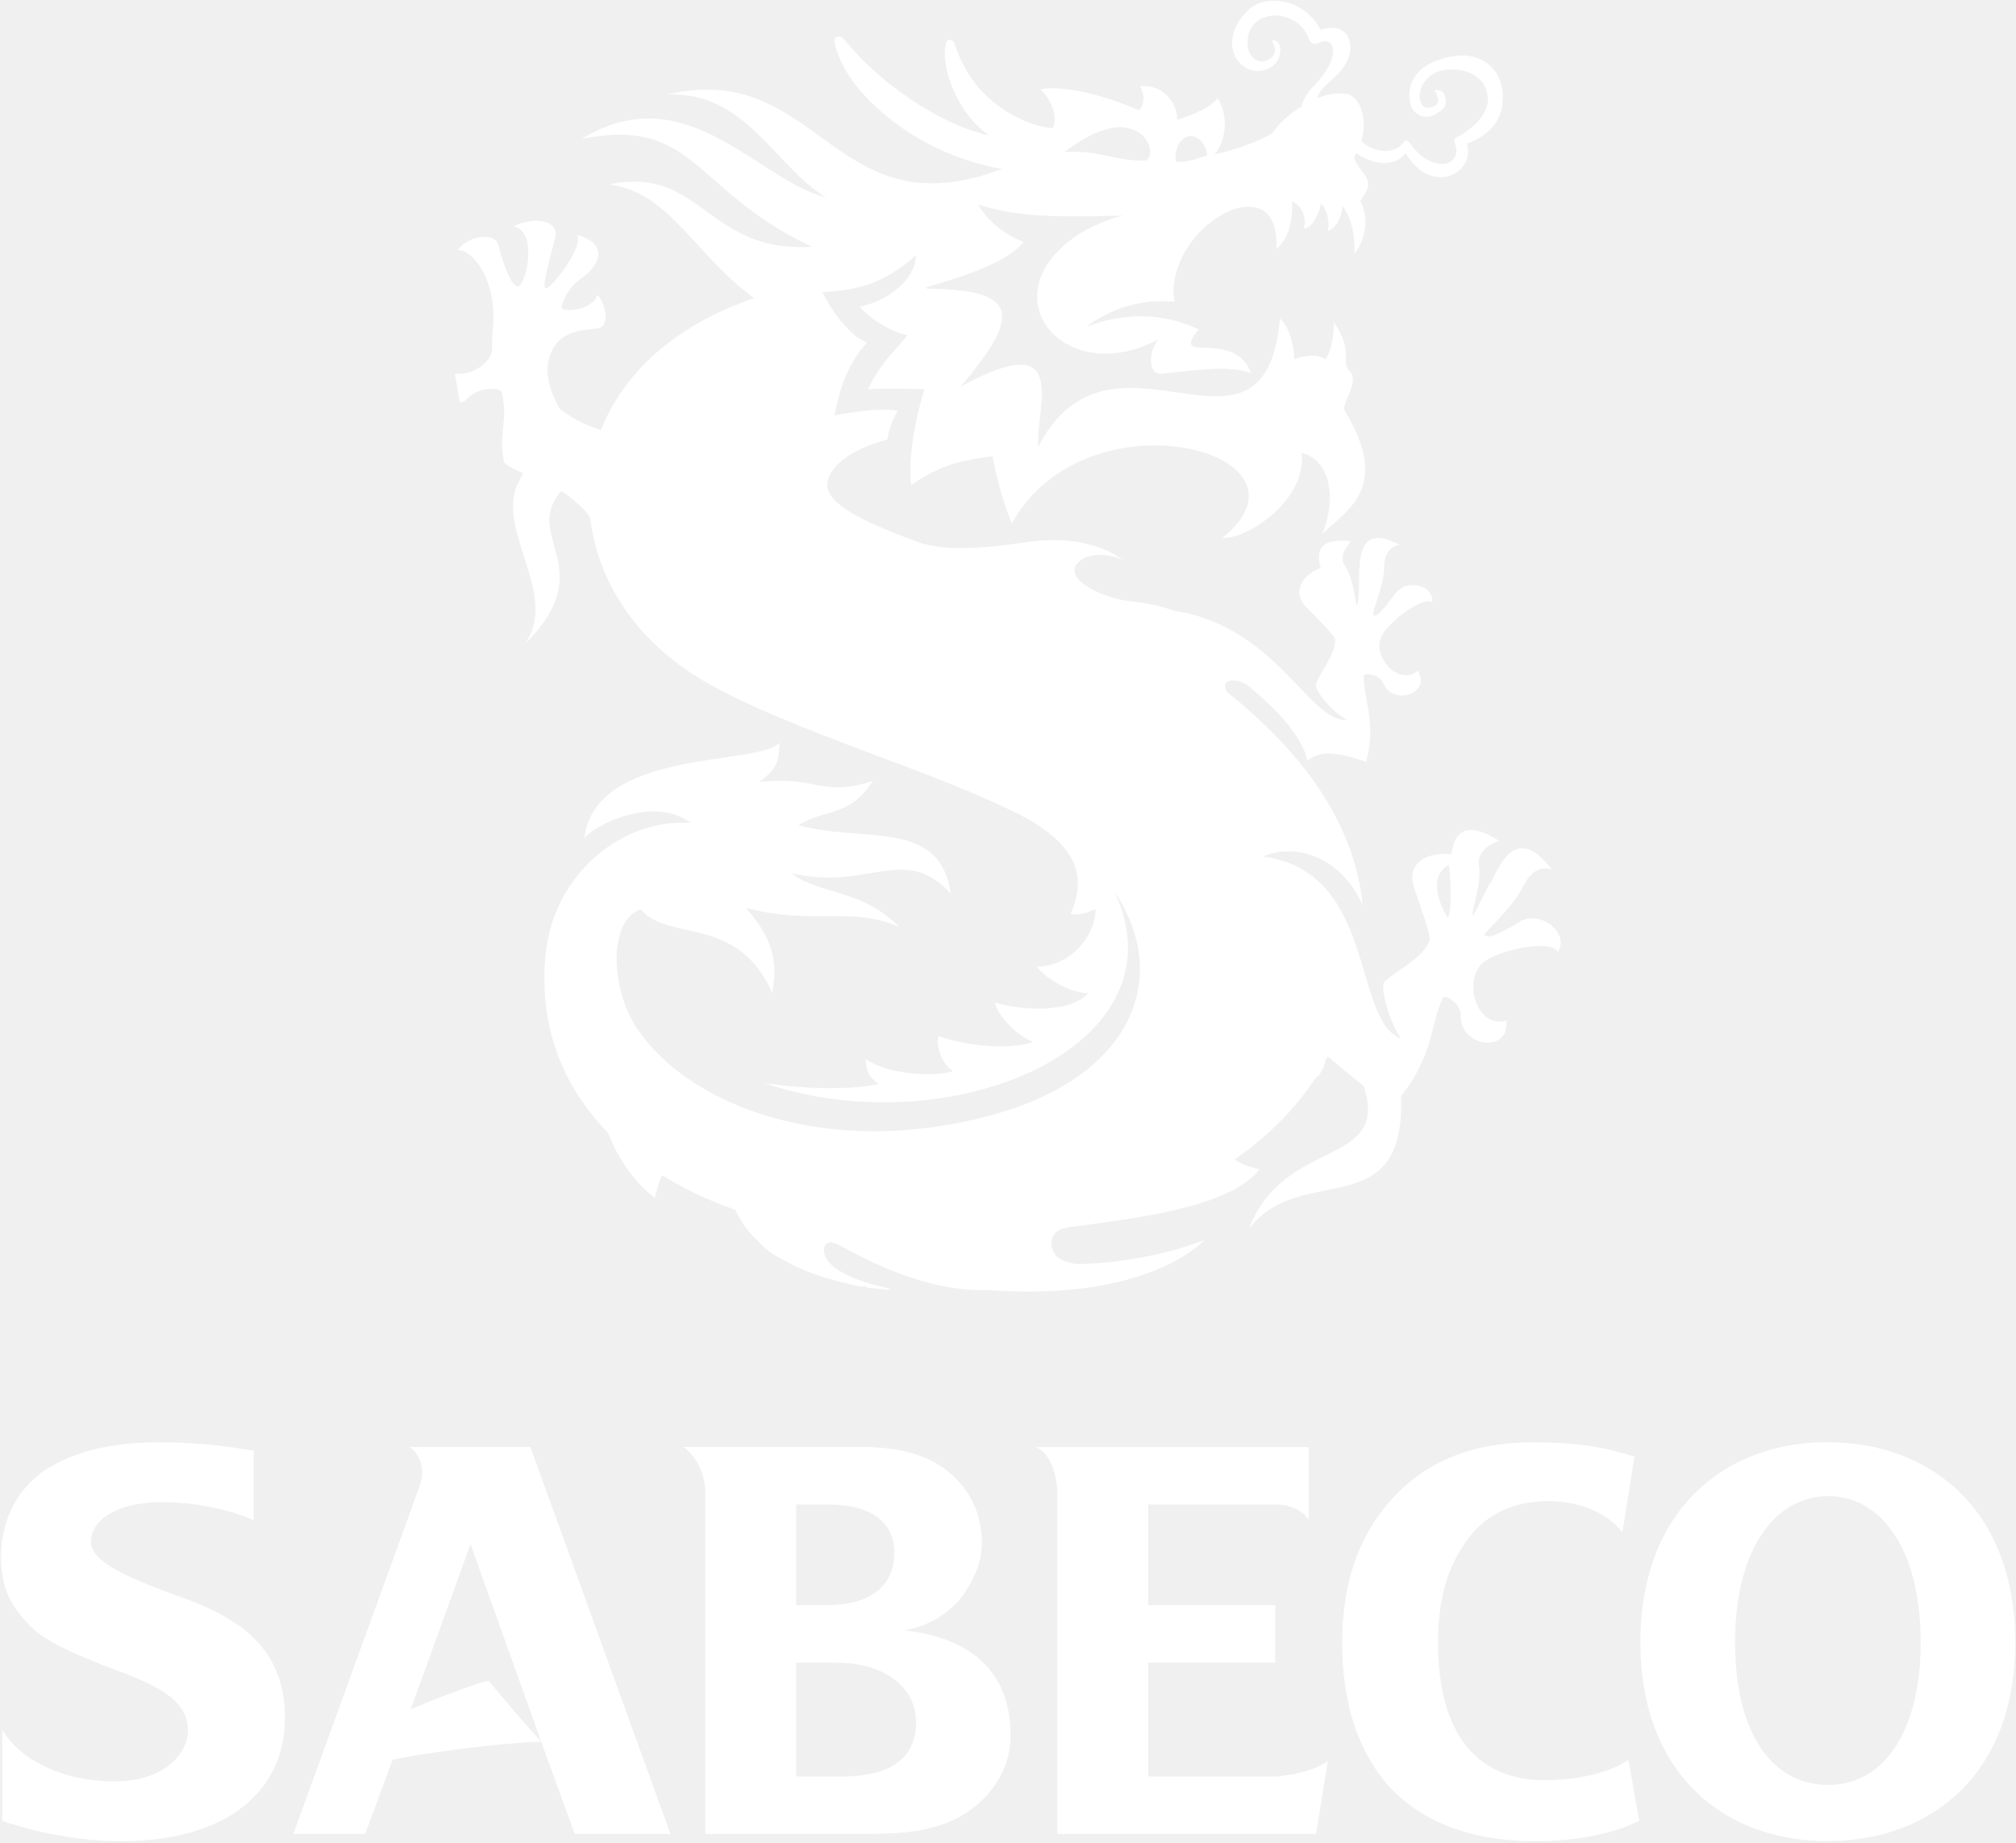
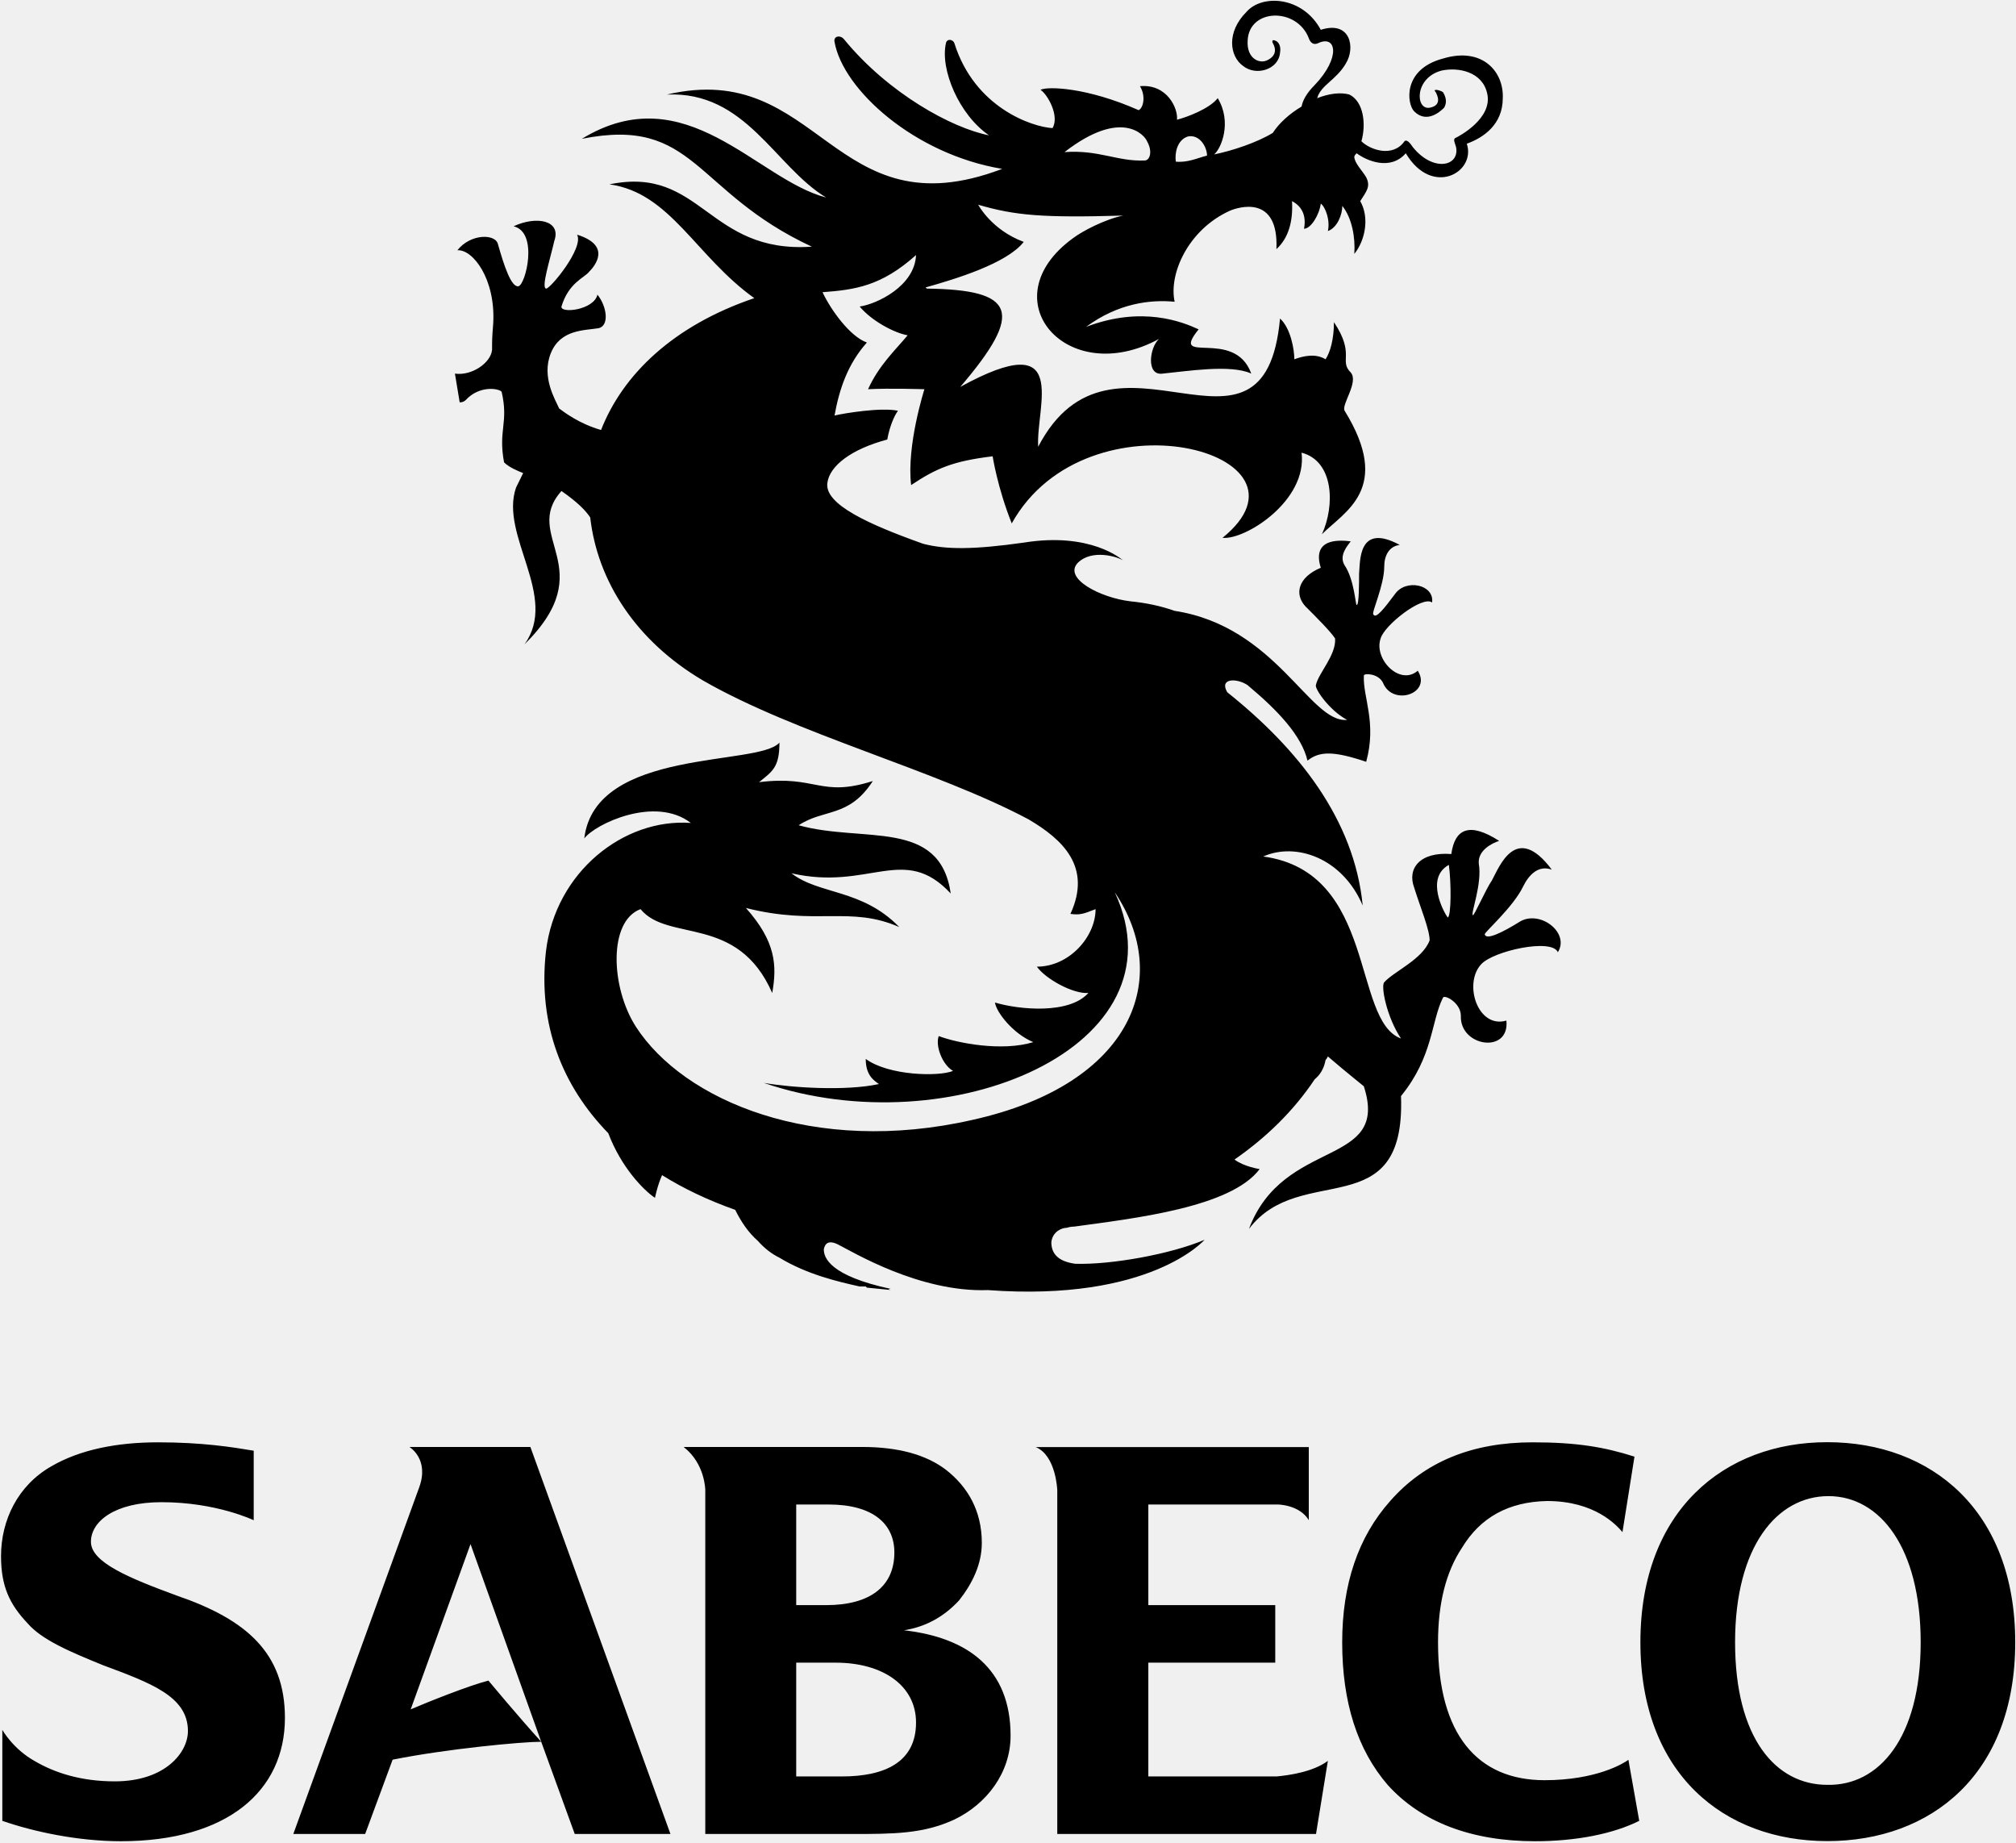
<svg xmlns="http://www.w3.org/2000/svg" width="1563" height="1428" viewBox="0 0 1563 1428" version="1.2">
  <defs>
    <clipPath id="cp1" clipPathUnits="userSpaceOnUse">
      <path d="M10146.44-9240.29V6396.86H-910.83V-9240.29z" />
    </clipPath>
  </defs>
-   <style>.s0{fill:#fff}</style>
  <g id="Clip-Path: Page 1" clip-path="url(#cp1)">
    <g id="Page 1">
-       <path id="Path 3" fill-rule="evenodd" d="M1562.4 1273c0 102.1-65 154.1-145.7 154.1-79.9 0-144.9-52-144.9-154.1s65-155.1 144.9-155.1c80.7 0 145.7 53 145.7 155.1m-73.3 0c0-73.4-31.6-113.3-71.5-113.3s-72.4 39-72.4 113.3 31.5 110.5 71.5 110.5c39.9.9 72.4-36.2 72.4-110.5m-969.3 148.6h-74.2l-26-71.5-54.8-153.2-46.4 128.1c13-5.6 45.5-18.6 60.3-22.3 0 0 22.3 26.9 40.9 47.4-14.9 0-73.4 5.5-115.2 13.9l-21.3 57.6h-55.7l97.5-268.4c8.3-22.3-7.5-31.6-7.5-31.6h93.8zm-298.9-90c0 56.6-44.6 95.6-127.2 95.6-33.4 0-67.8-7.4-91.9-15.8v-70.5s8.3 14.8 25 24.1c15.8 9.3 36.2 15.8 62.2 15.8 39 0 56.7-22.3 56.7-39 0-26.9-28.8-37.2-66-51.1-25-10.2-47.3-19.5-58.4-32.5-14-14.8-20.5-28.8-20.5-52 0-27.8 13-54.8 39-69.6 22.3-13 51.1-18.6 82.7-18.6 34.3 0 57.5 3.7 74.2 6.5v53.9s-28.8-14-71.5-14c-36.2 0-54.7 14.9-54.7 30.7s28.7 27.8 66.8 41.8c53.9 18.5 83.6 44.5 83.6 94.7m1050 79.8c-20.4 10.2-49.2 15.8-80.8 15.8-49.2 0-88.2-14.8-114.2-43.6q-35.3-40.9-35.3-110.5 0-67.8 37.2-109.6 39.9-45.5 110.5-45.5c34.3 0 55.7 3.7 78.9 11.1l-9.3 58.5c-4.7-5.5-21.4-24.1-58.5-24.1q-44.6.9-65.9 36.2-18.6 27.9-18.6 73.4c0 71.5 30.7 106.8 82.6 106.8 40 0 61.3-13 65-15.8zm-241.4-46.5-9.2 56.7H819.7v-266.5s-.9-26.9-16.7-33.4h211.7v56.6c-7.4-12.1-24.1-12.1-24.1-12.1H890.3v78h98.4v44.6h-98.4v88.2h99.3c10.2-.9 28.8-3.7 39.9-12.1" class="s0" />
-       <path id="Path 4" fill-rule="evenodd" d="M783.5 1345.4c0 28.8-18.6 53-43.6 65-24.2 11.2-47.4 11.2-79.9 11.2H546.8v-266.5s0-20.5-16.8-33.5h138.4q41.8 0 65 17.7c16.7 13 27.8 31.6 27.8 56.6 0 16.7-7.4 31.6-17.6 44.6-11.2 12.1-25.1 20.4-42.7 23.2 49.2 5.6 82.6 29.7 82.6 81.7m-166.2-101.2h23.2c34.4 0 52.9-14.8 52.9-40.8 0-22.3-16.7-37.2-51-37.2h-25.1zm92.9 91c0-28.8-26-46.4-62.2-46.4h-30.7v88.2h35.3c33.4 0 57.6-11.1 57.6-41.8m55.7-335.2c-53 1.9-104.9-29.7-116.1-35.3-7.4-3.7-10.2-.9-11.1 3.7 0 6.5 4.6 20.5 52 30.7h-1.9q.6.5 1.5.8c-2.8-.3-9.7-1-18.2-1.8l-.9-.9h-4.7c-16.7-3.7-40.8-9.3-62.2-22.3q-9.3-4.6-16.7-13c-7.4-6.5-13-14.8-17.6-24.1q-31.6-11.2-56.7-26.9c-3.7 8.3-5.5 17.6-5.5 17.6-8.4-5.6-26-23.2-36.2-50.1-35.3-36.3-54.8-83.6-48.3-141.2 7.4-61.3 60.3-103.1 112.3-99.3-27.8-21.4-74.3.9-82.6 12 8.3-70.5 135.5-55.7 151.3-74.3 0 19.5-5.6 22.3-15.8 30.7 44.6-5.6 47.4 12.1 88.2-.9-18.5 28.7-38 21.3-57.5 34.3 50.1 13.9 109.5-5.6 117.9 52.9-36.2-39-63.2-1.8-123.5-15.7 21.4 16.7 54.8 12 83.6 41.7-38.1-16.7-64.1-.9-118.9-14.8 23.2 26 24.2 44.6 20.4 65.9-26.9-61.3-80.7-39-102.1-65-25 9.3-23.2 60.4-3.7 91C530 853.3 631.2 896 753.8 868.1c125.3-27.8 155-110.5 110.5-176.4C920 811.5 736.2 888.6 592.2 839.4c21.4 3.7 63.2 6.5 89.2.9-3.7-2.8-10.2-6.5-10.2-19.5 17.6 13 56.6 13.9 67.7 9.3-8.3-4.7-13.9-19.5-11.1-27 14.9 5.6 49.2 12.1 73.3 4.7-15.7-6.5-28.7-23.2-29.7-30.7 18.6 5.6 57.6 9.3 72.4-7.4-12 .9-33.4-11.1-39.9-20.4 25.1 0 45.5-23.2 45.5-44.6-9.3 3.7-12.1 4.7-19.5 3.7 16.7-36.2-5.6-57.5-32.5-73.3-71.5-38.1-180.1-66-252.5-107.7-52-30.7-81.7-77.1-87.3-126.3-3.7-5.6-10.2-12.1-22.3-20.5-31.5 35.3 31.6 59.5-28.7 118.9 26.9-37.1-19.5-84.5-6.5-121.6l5.5-11.2c-4.6-1.8-11.1-4.6-14.8-8.3-4.7-25.1 3.7-30.7-1.9-54.8-2.8-2.8-17.6-4.7-27.8 6.5q-1.9 1.8-4.7 1.8l-3.7-22.3c13 1.9 27.9-8.3 28.8-18.5 0-7.5 0-9.3.9-20.5 1.9-34.3-15.8-57.5-27.8-56.6 10.2-13 29.7-13 31.5-4.6 4.7 16.7 10.3 33.4 15.8 32.5 5.6-1 15.8-41.8-3.7-46.5 17.7-8.3 37.1-4.6 31.6 11.2-3.7 15.8-10.2 36.2-6.5 37.1 2.8.9 29.7-31.6 24.1-41.8 26.9 8.4 13.9 24.2 9.3 28.8-3.7 4.7-15.8 8.4-21.4 26.9-.9 5.6 25.1 2.8 27.9-9.2 7.4 9.2 9.3 24.1.9 26-11.1 1.8-29.7.9-37.1 19.5-7.4 18.5 3.7 36.2 6.5 42.7 3.7 2.8 15.8 12 32.5 16.7 16.7-42.7 55.7-80.8 118.8-102.2-45.5-32.5-65-81.7-112.3-88.2 71.5-14.8 76.1 53.9 156.9 48.3-91.9-42.7-90.1-101.2-178.3-83.6 80.8-49.2 135.6 31.6 189.4 45.5C600.6 129 578.3 70.5 517 73.3 635.9 45.4 645.2 181 777 130.9c-67.8-11.2-123.5-61.3-130-98.5-.9-4.6 4.7-5.5 7.5-1.8 34.3 41.8 83.5 68.7 112.3 74.3-23.2-15.8-38.1-51.1-33.4-71.5.9-3.8 5.5-2.8 6.5 0 15.7 50.1 60.3 65 76.1 65.9 5.6-9.3-3.7-26-9.3-29.7 5.6-2.8 36.2-1.9 76.1 15.8 3.8-1.9 5.6-11.2 1-18.6 21.3-1.9 29.7 17.6 28.7 26 7.5-1.9 25.1-8.4 31.6-16.7 11.2 18.5 2.8 39-2.8 43.6 14-2.8 33.5-9.3 45.5-16.7 4.7-7.4 13-14.9 22.3-20.4.9-4.7 3.7-10.2 10.2-16.7 20.4-21.4 16.7-39 2.8-32.5-5.6 2.7-7.4-3.8-7.4-3.8-9.3-24.1-46.4-23.2-47.4 1.9-.9 13.9 9.3 18.6 15.8 14.9 1.9-1 8.4-4.7 3.7-13-.9-1.9 0-2.8 1.9-1.9 2.8.9 4.6 4.6 3.7 9.3-.9 13-18.6 18.6-28.8 10.2-10.2-7.4-13-26 2.8-41.8C978.5-4.7 1010-2.9 1024 23.1c23.2-7.4 26.9 14 19.5 26-7.5 13-19.5 16.8-22.3 27 9.3-3.7 18.5-4.7 25-2.8 11.2 5.6 13 23.2 9.3 36.2 6.5 6.5 24.2 13 33.4 0 1.9-1.9 4.7 1.9 6.5 4.6 15.8 19.5 36.3 14.9 33.5 0-1-3.7-2.8-6.5 0-7.4 1.8-.9 28.7-14.8 24.1-34.3-3.7-16.8-22.3-20.5-35.3-17.7-21.3 5.6-20.4 30.7-9.3 28.8 10.3-1.9 5.6-10.2 4.7-12.1-2.8-2.8 2.8-1.8 5.6 0 1.8 2.8 3.7 7.5.9 12.1-1.9 1.9-13 13-23.2 2.8-5.6-5.6-9.3-32.5 22.3-40.9 30.6-9.3 47.3 10.2 46.4 30.7 0 20.4-14.9 30.6-27.9 35.3 7.4 22.2-26.9 41.7-47.3 7.4-12.1 13.9-30.7 5.6-38.1 0-.9.9-1.8 1.8-1.8 2.8 0 4.6 6.5 11.1 9.2 15.8 3.7 7.4 0 11.1-4.6 18.5 7.4 13 3.7 30.7-4.6 40.9.9-13-1.9-27.9-9.3-37.2 0 6.5-3.7 16.8-11.2 19.5 1.9-8.3-1.8-18.5-5.5-21.3-1 8.3-7.5 19.5-13 19.5 2.7-13.9-5.6-19.5-9.3-21.4.9 15.8-2.8 28.8-12.1 37.2 1.9-42.7-29.7-32.5-36.2-29.7-32.5 14.8-47.4 49.2-42.7 70.5-18.6-1.8-43.6 1-68.7 19.5 43.6-16.7 75.2-3.7 87.3 1.9-23.3 28.8 27.8-1.9 40.8 34.3-15.8-7.4-50.1-1.8-68.7 0-13 1.9-10.2-20.4-2.8-26.9-71.5 39-131.8-30.6-66.8-78 7.4-5.6 25-14.8 39-17.6-62.2 1.8-83.6 0-112.4-8.4 0 0 10.2 19.5 35.3 28.8-13 16.7-52.9 28.8-76.1 35.3l.9.9c68.7.9 76.1 17.7 26 76.2 86.3-47.4 58.5 14.8 60.4 46.4 57.5-110.5 175.4 32.5 187.5-99.4 8.3 7.5 11.1 24.2 11.1 31.6 7.5-2.8 16.7-4.6 24.2 0 3.7-5.6 6.5-15.8 6.5-28.8 16.7 25.1 3.7 29.7 13 39 6.5 7.4-7.5 25.1-4.7 29.7 37.2 60.4 0 78-17.6 95.7 10.2-22.3 9.3-56.7-15.8-63.2 4.6 37.2-43.6 67.8-61.3 66 81.7-66-104.9-116.1-163.4-11.2-11.1-27.8-14.8-52-14.8-52-30.7 3.7-43.7 9.3-63.2 22.3-3.7-30.6 10.3-74.3 10.3-74.3s-27.9-.9-43.7 0c8.4-18.6 21.4-30.6 30.7-41.8-10.3-1.8-27.9-11.1-37.2-22.3 13-1.8 42.7-15.7 43.7-39.9-27 24.2-47.4 26.9-72.5 28.8 6.5 13.9 21.4 34.4 34.4 39-14.9 16.7-21.4 36.2-25.1 56.6 7.5-1.8 36.2-6.5 49.2-3.7-2.8 3.7-6.5 12.1-8.3 22.3-27.9 7.4-44.6 20.4-46.4 33.4-2.8 16.8 32.4 32.5 74.2 47.4 17.7 4.6 39 4.6 78-.9 52-8.4 76.1 13 77.1 13.9-3.7-2.8-24.2-9.3-35.3 1.9-11.2 12 17.6 26.9 40.8 29.7q18.6 1.8 34.4 7.4c78.9 12.1 104.9 87.3 133.7 84.5-13.9-7.4-25.1-24.1-24.2-26.9 1.9-9.3 15.8-23.2 14.9-36.2-3.7-5.6-13.9-15.8-23.2-25.1-8.4-9.3-5.6-22.3 12.1-29.7-4.7-14.9 1.8-23.2 23.2-20.5-2.8 3.8-9.3 11.2-4.7 18.6 7.5 11.2 8.4 30.7 9.3 30.7 1.9.9 1.9-17.7 1.9-24.2.9-9.3-1-39.9 31.5-22.3-8.3 1-12 8.4-12 16.7 0 14.9-10.3 36.3-8.4 37.2 1.9 3.7 8.4-4.7 16.7-15.8 8.4-12.1 30.7-7.4 28.8 6.5-7.4-5.6-37.1 17.6-39.9 27.9-5.6 15.7 14.8 37.1 28.8 25 11.1 17.7-19.5 27.9-27 9.3-3.7-7.4-14.8-7.4-14.8-5.6-.9 16.8 10.2 36.3 1.8 66.9-25-8.4-36.2-8.4-45.5-.9-4.6-19.5-23.2-39-45.4-57.6l-1-.9c-8.3-5.6-22.3-5.6-15.8 5.5 54.8 43.7 98.5 98.5 105 165.3-15.8-37.1-52-49.2-77.1-38 88.2 12 68.7 127.2 106.8 141.1-11.2-16.7-15.8-40.9-13-43.6 7.4-8.4 29.7-17.7 35.2-32.5 0-8.4-7.4-26-12-40.9-5.6-14.9 4.6-27.9 28.8-26 2.7-19.5 13.9-25.1 37.1-10.2-5.6 1.8-16.7 7.4-15.8 17.6 2.8 15.8-6.5 39-4.6 40 .9.9 10.2-20.5 14.8-27 5.6-10.2 18.6-45.5 46.4-8.3-10.2-3.7-17.6 3.7-22.2 13-7.5 15.8-29.8 35.3-29.8 37.1 1 4.7 13-.9 27.9-10.2 15.8-8.4 38.1 9.3 28.8 24.1-4.7-11.1-50.2-.9-59.4 9.3-14 14.9-2.8 50.2 19.5 43.7 2.7 26-36.2 20.4-35.3-3.7 0-10.3-13-16.8-13.9-14-9.3 18.6-7.5 45.5-32.5 76.2 3.7 101.2-78 50.1-117.9 103 26.9-71.5 109.5-47.3 89.1-110.5 3.7 2.8-13.9-11.1-27.9-23.2q-.9 1.9-1.8 2.8c-1.9 10.2-7.5 13.9-8.4 14.9-16.7 25-38.1 45.5-62.2 62.2 7.4 5.6 19.5 7.4 19.5 7.4-22.3 29.7-96.5 38.1-143.9 44.6q-2.8 0-5.6.9c-3.7 0-11.1 2.8-12 11.2 0 8.3 4.6 14.8 18.5 16.7 27.9.9 74.3-7.5 100.3-18.6 0 0-41.8 48.3-168 39m-75.6-.1c.8 0 1.3.1 1.3.1q-.7 0-1.3-.1m221.3-874.6c9.3.9 16.7-2.8 24.2-4.7 0-6.5-5.6-16.7-14.9-14.8-8.4 2.8-10.2 13-9.3 19.5m210.8 585.9c2.8-.9 2.8-26.9.9-40.8-18.6 10.2-3.7 37.1-.9 40.8M825.3 117.9c26.9-1.9 40.8 7.4 62.2 6.5 3.7 0 6.5-6.5 1.8-14.9-1.8-4.6-19.5-26-64 8.4m45.5 316.6" class="s0" />
+       <path id="Path 3" fill-rule="evenodd" d="M1562.4 1273c0 102.1-65 154.1-145.7 154.1-79.9 0-144.9-52-144.9-154.1s65-155.1 144.9-155.1c80.7 0 145.7 53 145.7 155.1m-73.3 0c0-73.4-31.6-113.3-71.5-113.3s-72.4 39-72.4 113.3 31.5 110.5 71.5 110.5c39.9.9 72.4-36.2 72.4-110.5m-969.3 148.6h-74.2l-26-71.5-54.8-153.2-46.4 128.1c13-5.6 45.5-18.6 60.3-22.3 0 0 22.3 26.9 40.9 47.4-14.9 0-73.4 5.5-115.2 13.9l-21.3 57.6h-55.7l97.5-268.4c8.3-22.3-7.5-31.6-7.5-31.6h93.8zm-298.9-90c0 56.6-44.6 95.6-127.2 95.6-33.4 0-67.8-7.4-91.9-15.8v-70.5s8.3 14.8 25 24.1c15.8 9.3 36.2 15.8 62.2 15.8 39 0 56.7-22.3 56.7-39 0-26.9-28.8-37.2-66-51.1-25-10.2-47.3-19.5-58.4-32.5-14-14.8-20.5-28.8-20.5-52 0-27.8 13-54.8 39-69.6 22.3-13 51.1-18.6 82.7-18.6 34.3 0 57.5 3.7 74.2 6.5v53.9s-28.8-14-71.5-14c-36.2 0-54.7 14.9-54.7 30.7s28.7 27.8 66.8 41.8c53.9 18.5 83.6 44.5 83.6 94.7m1050 79.8c-20.4 10.2-49.2 15.8-80.8 15.8-49.2 0-88.2-14.8-114.2-43.6q-35.3-40.9-35.3-110.5 0-67.8 37.2-109.6 39.9-45.5 110.5-45.5c34.3 0 55.7 3.7 78.9 11.1l-9.3 58.5c-4.7-5.5-21.4-24.1-58.5-24.1q-44.6.9-65.9 36.2-18.6 27.9-18.6 73.4c0 71.5 30.7 106.8 82.6 106.8 40 0 61.3-13 65-15.8zm-241.4-46.5-9.2 56.7H819.7v-266.5s-.9-26.9-16.7-33.4h211.7v56.6c-7.4-12.1-24.1-12.1-24.1-12.1H890.3v78h98.4v44.6h-98.4v88.2h99.3c10.2-.9 28.8-3.7 39.9-12.1" fill="#000000" />
+       <path id="Path 4" fill-rule="evenodd" d="M783.5 1345.4c0 28.8-18.6 53-43.6 65-24.2 11.2-47.4 11.2-79.9 11.2H546.8v-266.5s0-20.5-16.8-33.5h138.4q41.8 0 65 17.7c16.7 13 27.8 31.6 27.8 56.6 0 16.7-7.4 31.6-17.6 44.6-11.2 12.1-25.1 20.4-42.7 23.2 49.2 5.6 82.6 29.7 82.6 81.7m-166.2-101.2h23.2c34.4 0 52.9-14.8 52.9-40.8 0-22.3-16.7-37.2-51-37.2h-25.1zm92.9 91c0-28.8-26-46.4-62.2-46.4h-30.7v88.2h35.3c33.4 0 57.6-11.1 57.6-41.8m55.7-335.2c-53 1.9-104.9-29.7-116.1-35.3-7.4-3.7-10.2-.9-11.1 3.7 0 6.5 4.6 20.5 52 30.7h-1.9q.6.5 1.5.8c-2.8-.3-9.7-1-18.2-1.8l-.9-.9h-4.7c-16.7-3.7-40.8-9.3-62.2-22.3q-9.3-4.6-16.7-13c-7.4-6.5-13-14.8-17.6-24.1q-31.6-11.2-56.7-26.9c-3.7 8.3-5.5 17.6-5.5 17.6-8.4-5.6-26-23.2-36.2-50.1-35.3-36.3-54.8-83.6-48.3-141.2 7.4-61.3 60.3-103.1 112.3-99.3-27.8-21.4-74.3.9-82.6 12 8.3-70.5 135.5-55.7 151.3-74.3 0 19.5-5.6 22.3-15.8 30.7 44.6-5.6 47.4 12.1 88.2-.9-18.5 28.7-38 21.3-57.5 34.3 50.1 13.9 109.5-5.6 117.9 52.9-36.2-39-63.2-1.8-123.5-15.7 21.4 16.7 54.8 12 83.6 41.7-38.1-16.7-64.1-.9-118.9-14.8 23.2 26 24.2 44.6 20.4 65.9-26.9-61.3-80.7-39-102.1-65-25 9.3-23.2 60.4-3.7 91C530 853.3 631.2 896 753.8 868.1c125.3-27.8 155-110.5 110.5-176.4C920 811.5 736.2 888.6 592.2 839.4c21.4 3.7 63.2 6.5 89.2.9-3.7-2.8-10.2-6.5-10.2-19.5 17.6 13 56.6 13.9 67.7 9.3-8.3-4.7-13.9-19.5-11.1-27 14.9 5.6 49.2 12.1 73.3 4.7-15.7-6.5-28.7-23.2-29.7-30.7 18.6 5.6 57.6 9.3 72.4-7.4-12 .9-33.4-11.1-39.9-20.4 25.1 0 45.5-23.2 45.5-44.6-9.3 3.7-12.1 4.7-19.5 3.7 16.7-36.2-5.6-57.5-32.5-73.3-71.5-38.1-180.1-66-252.5-107.7-52-30.7-81.7-77.1-87.3-126.3-3.7-5.6-10.2-12.1-22.3-20.5-31.5 35.3 31.6 59.5-28.7 118.9 26.9-37.1-19.5-84.5-6.5-121.6l5.5-11.2c-4.6-1.8-11.1-4.6-14.8-8.3-4.7-25.1 3.7-30.7-1.9-54.8-2.8-2.8-17.6-4.7-27.8 6.5q-1.9 1.8-4.7 1.8l-3.7-22.3c13 1.9 27.9-8.3 28.8-18.5 0-7.5 0-9.3.9-20.5 1.9-34.3-15.8-57.5-27.8-56.6 10.2-13 29.7-13 31.5-4.6 4.7 16.7 10.3 33.4 15.8 32.5 5.6-1 15.8-41.8-3.7-46.5 17.7-8.3 37.1-4.6 31.6 11.2-3.7 15.8-10.2 36.2-6.5 37.1 2.8.9 29.7-31.6 24.1-41.8 26.9 8.4 13.9 24.2 9.3 28.8-3.7 4.7-15.8 8.4-21.4 26.9-.9 5.6 25.1 2.8 27.9-9.2 7.4 9.2 9.3 24.1.9 26-11.1 1.8-29.7.9-37.1 19.5-7.4 18.5 3.7 36.2 6.5 42.7 3.7 2.8 15.8 12 32.5 16.7 16.7-42.7 55.7-80.8 118.8-102.2-45.5-32.5-65-81.7-112.3-88.2 71.5-14.8 76.1 53.9 156.9 48.3-91.9-42.7-90.1-101.2-178.3-83.6 80.8-49.2 135.6 31.6 189.4 45.5C600.6 129 578.3 70.5 517 73.3 635.9 45.4 645.2 181 777 130.9c-67.8-11.2-123.5-61.3-130-98.5-.9-4.6 4.7-5.5 7.5-1.8 34.3 41.8 83.5 68.7 112.3 74.3-23.2-15.8-38.1-51.1-33.4-71.5.9-3.8 5.5-2.8 6.5 0 15.7 50.1 60.3 65 76.1 65.9 5.6-9.3-3.7-26-9.3-29.7 5.6-2.8 36.2-1.9 76.1 15.8 3.8-1.9 5.6-11.2 1-18.6 21.3-1.9 29.7 17.6 28.7 26 7.5-1.9 25.1-8.4 31.6-16.7 11.2 18.5 2.8 39-2.8 43.6 14-2.8 33.5-9.3 45.5-16.7 4.7-7.4 13-14.9 22.3-20.4.9-4.7 3.7-10.2 10.2-16.7 20.4-21.4 16.7-39 2.8-32.5-5.6 2.7-7.4-3.8-7.4-3.8-9.3-24.1-46.4-23.2-47.4 1.9-.9 13.9 9.3 18.6 15.8 14.9 1.9-1 8.4-4.7 3.7-13-.9-1.9 0-2.8 1.9-1.9 2.8.9 4.6 4.6 3.7 9.3-.9 13-18.6 18.6-28.8 10.2-10.2-7.4-13-26 2.8-41.8C978.5-4.7 1010-2.9 1024 23.1c23.2-7.4 26.9 14 19.5 26-7.5 13-19.5 16.8-22.3 27 9.3-3.7 18.5-4.7 25-2.8 11.2 5.6 13 23.2 9.3 36.2 6.5 6.5 24.2 13 33.4 0 1.9-1.9 4.7 1.9 6.5 4.6 15.8 19.5 36.3 14.9 33.5 0-1-3.7-2.8-6.5 0-7.4 1.8-.9 28.7-14.8 24.1-34.3-3.7-16.8-22.3-20.5-35.3-17.7-21.3 5.6-20.4 30.7-9.3 28.8 10.3-1.9 5.6-10.2 4.7-12.1-2.8-2.8 2.8-1.8 5.6 0 1.8 2.8 3.7 7.5.9 12.1-1.9 1.9-13 13-23.2 2.8-5.6-5.6-9.3-32.5 22.3-40.9 30.6-9.3 47.3 10.2 46.4 30.7 0 20.4-14.9 30.6-27.9 35.3 7.4 22.2-26.9 41.7-47.3 7.4-12.1 13.9-30.7 5.6-38.1 0-.9.9-1.8 1.8-1.8 2.8 0 4.6 6.5 11.1 9.2 15.8 3.7 7.4 0 11.1-4.6 18.5 7.4 13 3.7 30.7-4.6 40.9.9-13-1.9-27.9-9.3-37.2 0 6.5-3.7 16.8-11.2 19.5 1.9-8.3-1.8-18.5-5.5-21.3-1 8.3-7.5 19.5-13 19.5 2.7-13.9-5.6-19.5-9.3-21.4.9 15.8-2.8 28.8-12.1 37.2 1.9-42.7-29.7-32.5-36.2-29.7-32.5 14.8-47.4 49.2-42.7 70.5-18.6-1.8-43.6 1-68.7 19.5 43.6-16.7 75.2-3.7 87.3 1.9-23.3 28.8 27.8-1.9 40.8 34.3-15.8-7.4-50.1-1.8-68.7 0-13 1.9-10.2-20.4-2.8-26.9-71.5 39-131.8-30.6-66.8-78 7.4-5.6 25-14.8 39-17.6-62.2 1.8-83.6 0-112.4-8.4 0 0 10.2 19.5 35.3 28.8-13 16.7-52.9 28.8-76.1 35.3l.9.9c68.7.9 76.1 17.7 26 76.2 86.3-47.4 58.5 14.8 60.4 46.4 57.5-110.5 175.4 32.5 187.5-99.4 8.3 7.5 11.1 24.2 11.1 31.6 7.5-2.8 16.7-4.6 24.2 0 3.7-5.6 6.5-15.8 6.5-28.8 16.7 25.1 3.7 29.7 13 39 6.5 7.4-7.5 25.1-4.7 29.7 37.2 60.4 0 78-17.6 95.7 10.2-22.3 9.3-56.7-15.8-63.2 4.6 37.2-43.6 67.8-61.3 66 81.7-66-104.9-116.1-163.4-11.2-11.1-27.8-14.8-52-14.8-52-30.7 3.7-43.7 9.3-63.2 22.3-3.7-30.6 10.3-74.3 10.3-74.3s-27.9-.9-43.7 0c8.4-18.6 21.4-30.6 30.7-41.8-10.3-1.8-27.9-11.1-37.2-22.3 13-1.8 42.7-15.7 43.7-39.9-27 24.2-47.4 26.9-72.5 28.8 6.5 13.9 21.4 34.4 34.4 39-14.9 16.7-21.4 36.2-25.1 56.6 7.5-1.8 36.2-6.5 49.2-3.7-2.8 3.7-6.5 12.1-8.3 22.3-27.9 7.4-44.6 20.4-46.4 33.4-2.8 16.8 32.4 32.5 74.2 47.4 17.7 4.6 39 4.6 78-.9 52-8.4 76.1 13 77.1 13.9-3.7-2.8-24.2-9.3-35.3 1.9-11.2 12 17.6 26.9 40.8 29.7q18.6 1.8 34.4 7.4c78.9 12.1 104.9 87.3 133.7 84.5-13.9-7.4-25.1-24.1-24.2-26.9 1.9-9.3 15.8-23.2 14.9-36.2-3.7-5.6-13.9-15.8-23.2-25.1-8.4-9.3-5.6-22.3 12.1-29.7-4.7-14.9 1.8-23.2 23.2-20.5-2.8 3.8-9.3 11.2-4.7 18.6 7.5 11.2 8.4 30.7 9.3 30.7 1.9.9 1.9-17.7 1.9-24.2.9-9.3-1-39.9 31.5-22.3-8.3 1-12 8.4-12 16.7 0 14.9-10.3 36.3-8.4 37.2 1.9 3.7 8.4-4.7 16.7-15.8 8.4-12.1 30.7-7.4 28.8 6.5-7.4-5.6-37.1 17.6-39.9 27.9-5.6 15.7 14.8 37.1 28.8 25 11.1 17.7-19.5 27.9-27 9.3-3.7-7.4-14.8-7.4-14.8-5.6-.9 16.8 10.2 36.3 1.8 66.9-25-8.4-36.2-8.4-45.5-.9-4.6-19.5-23.2-39-45.4-57.6l-1-.9c-8.3-5.6-22.3-5.6-15.8 5.5 54.8 43.7 98.5 98.5 105 165.3-15.8-37.1-52-49.2-77.1-38 88.2 12 68.7 127.2 106.8 141.1-11.2-16.7-15.8-40.9-13-43.6 7.4-8.4 29.7-17.7 35.2-32.5 0-8.4-7.4-26-12-40.9-5.6-14.9 4.6-27.9 28.8-26 2.7-19.5 13.9-25.1 37.1-10.2-5.6 1.8-16.7 7.4-15.8 17.6 2.8 15.8-6.5 39-4.6 40 .9.9 10.2-20.5 14.8-27 5.6-10.2 18.6-45.5 46.4-8.3-10.2-3.7-17.6 3.7-22.2 13-7.5 15.8-29.8 35.3-29.8 37.1 1 4.7 13-.9 27.9-10.2 15.8-8.4 38.1 9.3 28.8 24.1-4.7-11.1-50.2-.9-59.4 9.3-14 14.9-2.8 50.2 19.5 43.7 2.7 26-36.2 20.4-35.3-3.7 0-10.3-13-16.8-13.9-14-9.3 18.6-7.5 45.5-32.5 76.2 3.7 101.2-78 50.1-117.9 103 26.9-71.5 109.5-47.3 89.1-110.5 3.7 2.8-13.9-11.1-27.9-23.2q-.9 1.9-1.8 2.8c-1.9 10.2-7.5 13.9-8.4 14.9-16.7 25-38.1 45.5-62.2 62.2 7.4 5.6 19.5 7.4 19.5 7.4-22.3 29.7-96.5 38.1-143.9 44.6q-2.8 0-5.6.9c-3.7 0-11.1 2.8-12 11.2 0 8.3 4.6 14.8 18.5 16.7 27.9.9 74.3-7.5 100.3-18.6 0 0-41.8 48.3-168 39m-75.6-.1c.8 0 1.3.1 1.3.1q-.7 0-1.3-.1m221.3-874.6c9.3.9 16.7-2.8 24.2-4.7 0-6.5-5.6-16.7-14.9-14.8-8.4 2.8-10.2 13-9.3 19.5m210.8 585.9c2.8-.9 2.8-26.9.9-40.8-18.6 10.2-3.7 37.1-.9 40.8M825.3 117.9c26.9-1.9 40.8 7.4 62.2 6.5 3.7 0 6.5-6.5 1.8-14.9-1.8-4.6-19.5-26-64 8.4m45.5 316.6" fill="#000000" />
    </g>
  </g>
</svg>
